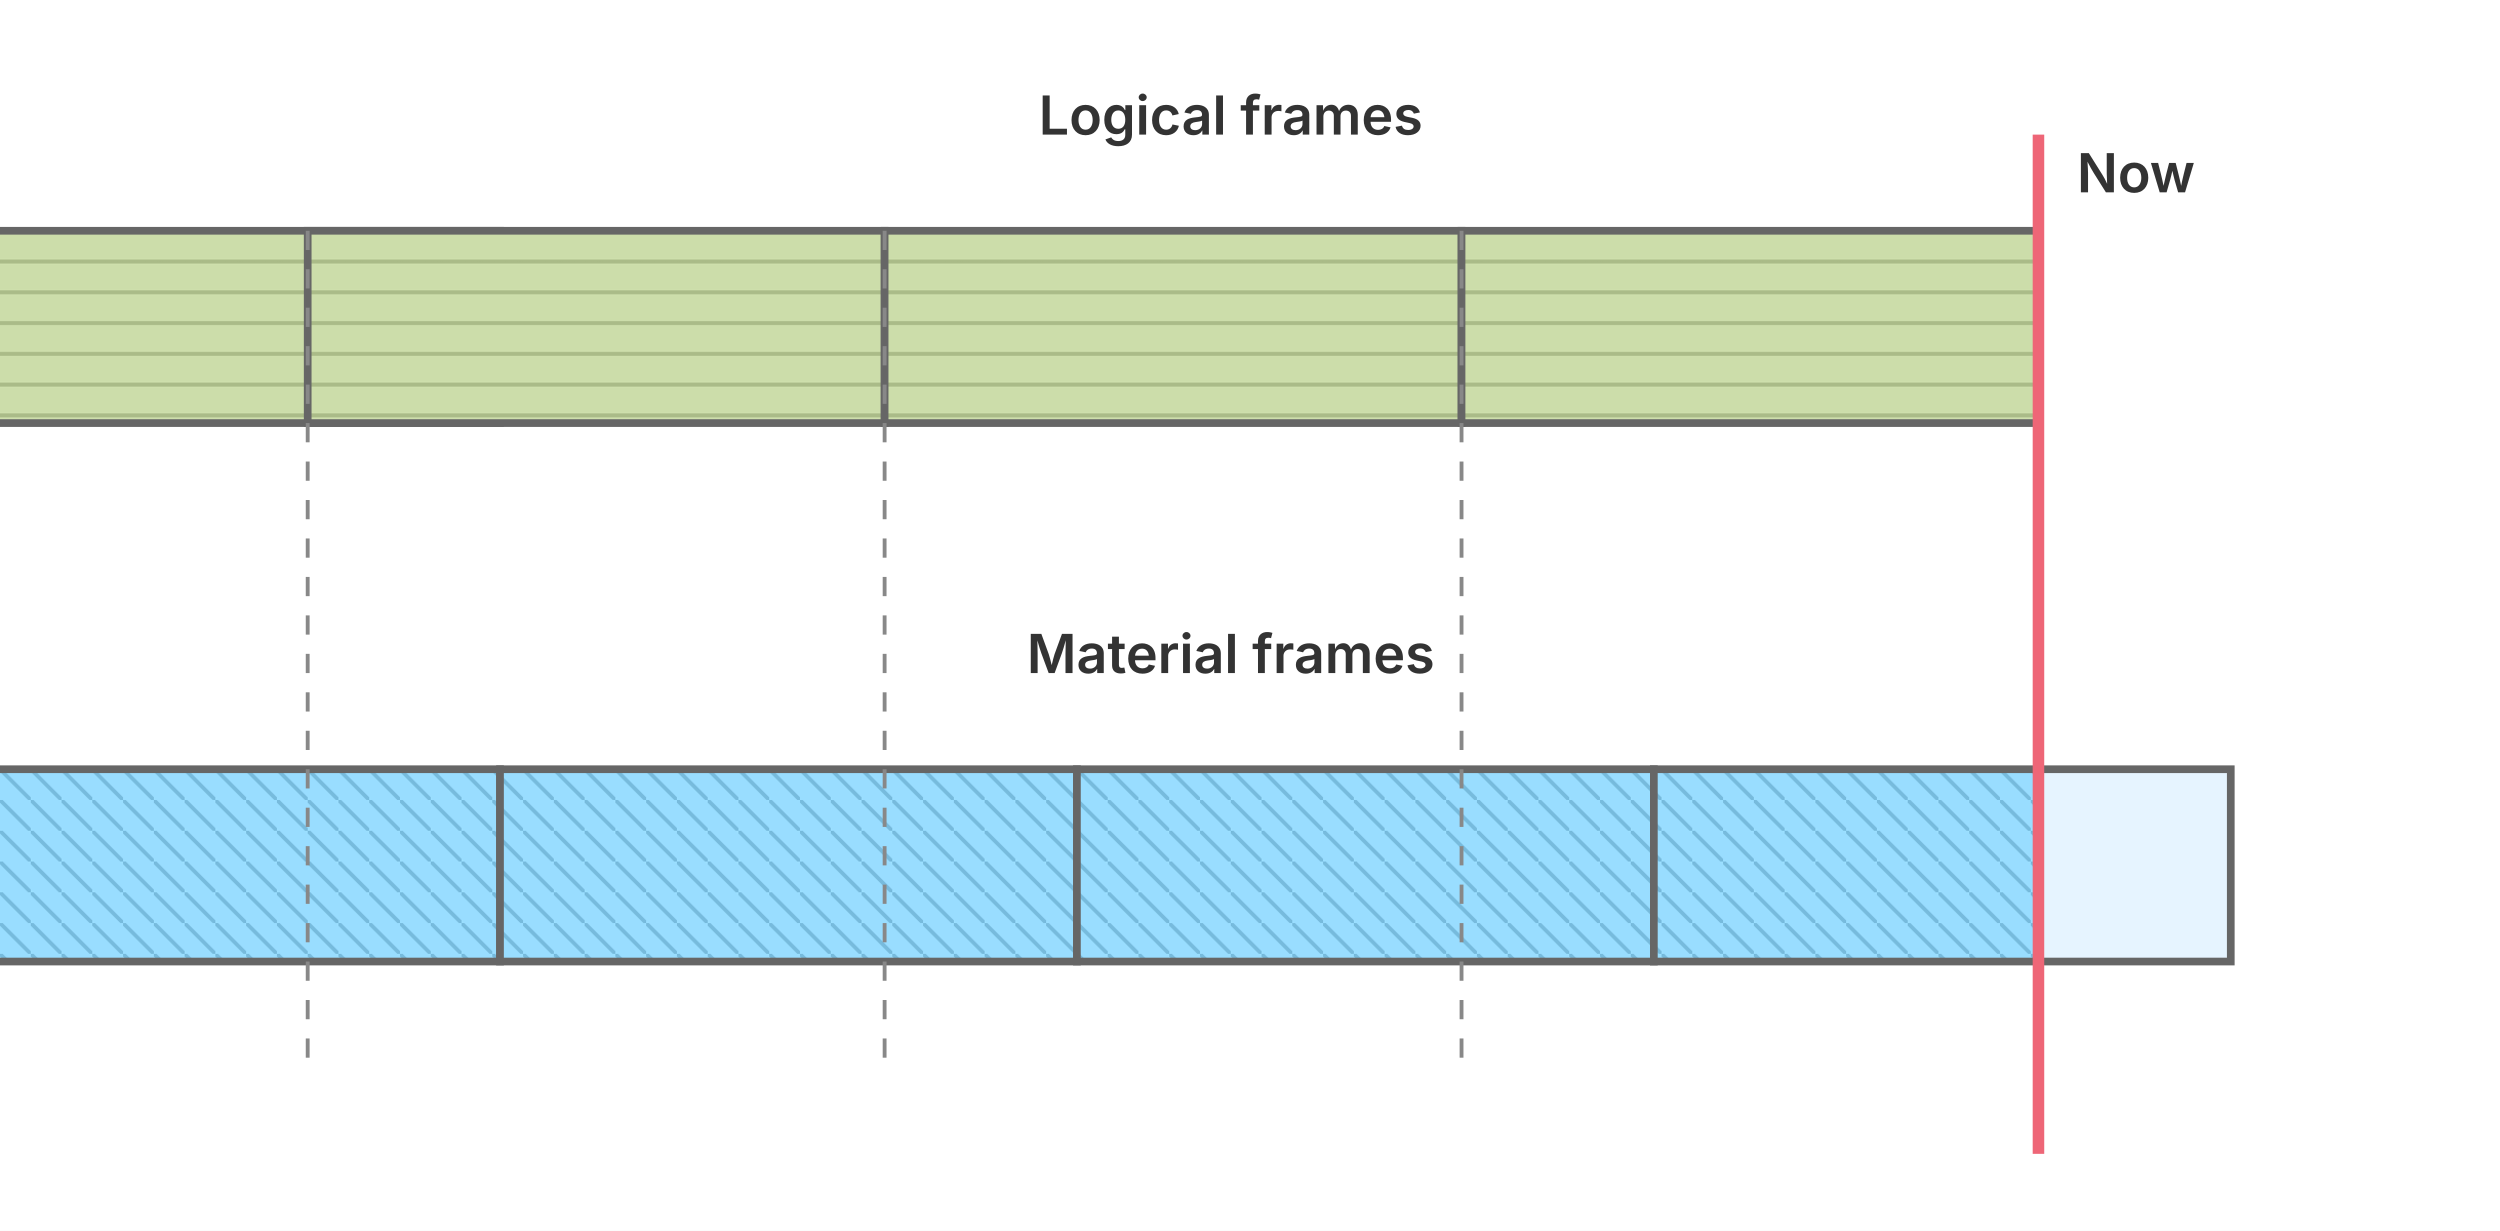
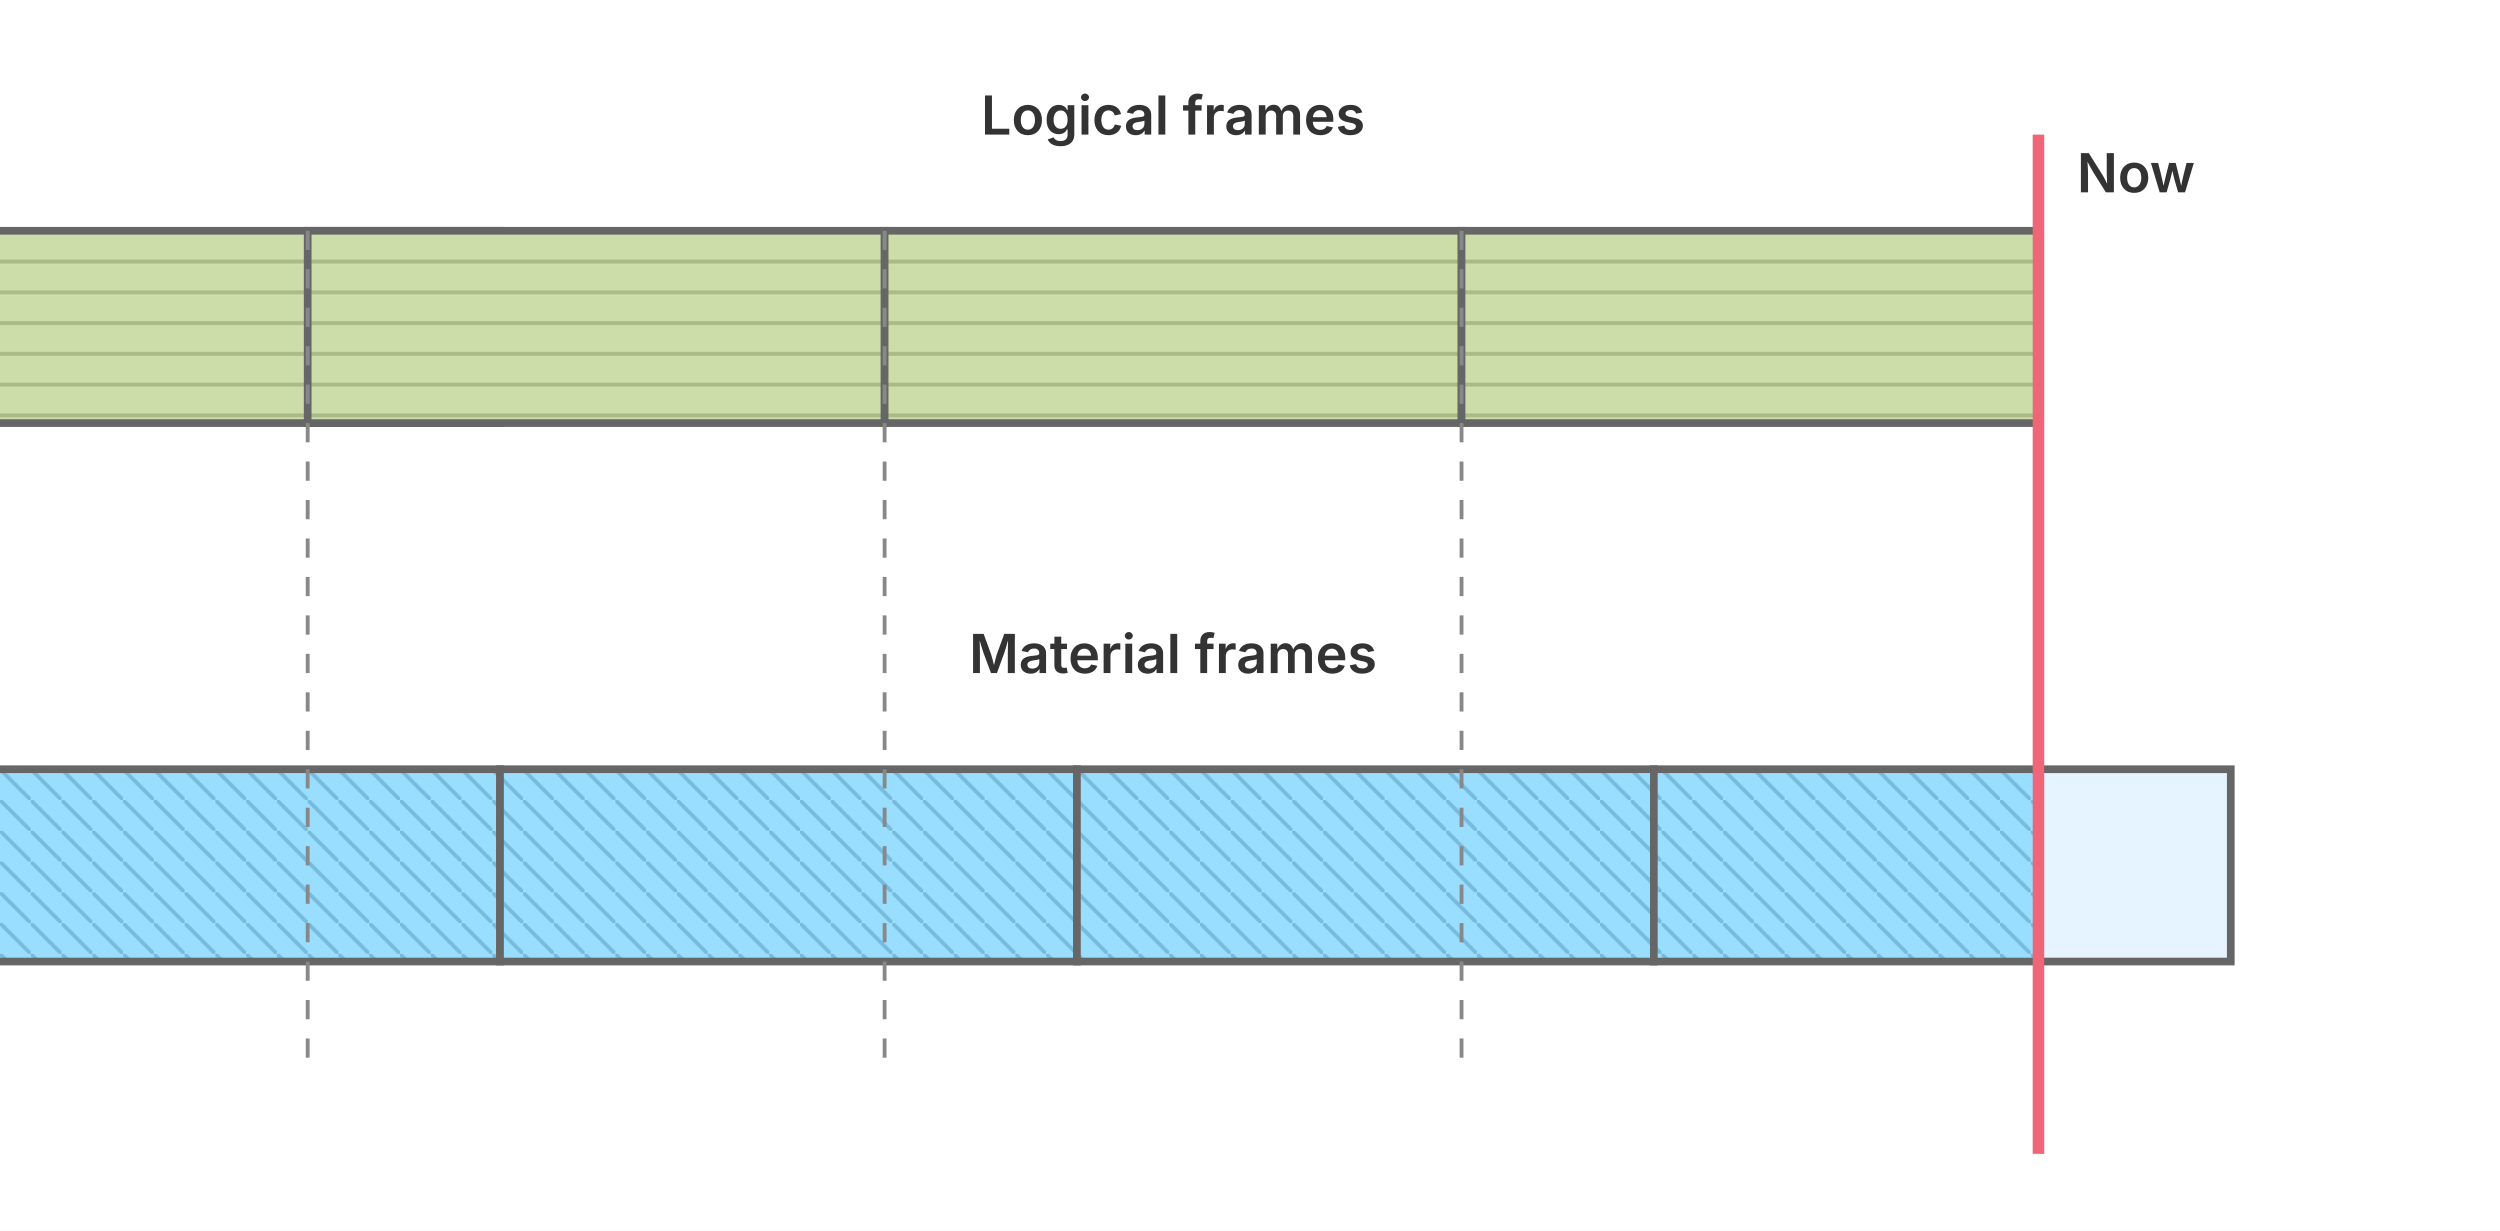
<svg xmlns="http://www.w3.org/2000/svg" width="650" height="320">
  <rect width="650" height="320" fill="#FFFFFF" />
  <defs>
    <pattern id="logical" patternUnits="userSpaceOnUse" width="8" height="8">
      <rect width="8" height="8" fill="#CCDDAA" />
      <line x1="0" y1="4" x2="8" y2="4" stroke="#AABB88" stroke-width="1" />
    </pattern>
    <pattern id="material" patternUnits="userSpaceOnUse" width="8" height="8">
      <rect width="8" height="8" fill="#99DDFF" />
      <line x1="0" y1="0" x2="8" y2="8" stroke="#77BBDD" stroke-width="1" />
    </pattern>
  </defs>
-   <text x="320" y="35" text-anchor="middle" font-family="'Inter', 'Segoe UI', system-ui, sans-serif" font-size="14" font-weight="600" fill="#333333">Logical frames</text>
+   <text x="305" y="35" text-anchor="middle" font-family="'Inter', 'Segoe UI', system-ui, sans-serif" font-size="14" font-weight="600" fill="#333333">Logical frames</text>
  <rect x="-20" y="60" width="150" height="50" fill="url(#logical)" stroke="#666666" stroke-width="2" />
  <rect x="80" y="60" width="150" height="50" fill="url(#logical)" stroke="#666666" stroke-width="2" />
  <rect x="230" y="60" width="150" height="50" fill="url(#logical)" stroke="#666666" stroke-width="2" />
  <rect x="380" y="60" width="150" height="50" fill="url(#logical)" stroke="#666666" stroke-width="2" />
-   <text x="320" y="175" text-anchor="middle" font-family="'Inter', 'Segoe UI', system-ui, sans-serif" font-size="14" font-weight="600" fill="#333333">Material frames</text>
+   <text x="305" y="175" text-anchor="middle" font-family="'Inter', 'Segoe UI', system-ui, sans-serif" font-size="14" font-weight="600" fill="#333333">Material frames</text>
  <rect x="-20" y="200" width="150" height="50" fill="url(#material)" stroke="#666666" stroke-width="2" />
  <rect x="130" y="200" width="150" height="50" fill="url(#material)" stroke="#666666" stroke-width="2" />
  <rect x="280" y="200" width="150" height="50" fill="url(#material)" stroke="#666666" stroke-width="2" />
  <rect x="430" y="200" width="100" height="50" fill="url(#material)" stroke="#666666" stroke-width="2" />
  <rect x="530" y="200" width="50" height="50" fill="#E6F4FF" stroke="#666666" stroke-width="2" />
  <line x1="80" y1="60" x2="80" y2="280" stroke="#888888" stroke-width="1" stroke-dasharray="5,5" />
  <line x1="230" y1="60" x2="230" y2="280" stroke="#888888" stroke-width="1" stroke-dasharray="5,5" />
  <line x1="380" y1="60" x2="380" y2="280" stroke="#888888" stroke-width="1" stroke-dasharray="5,5" />
  <line x1="530" y1="35" x2="530" y2="300" stroke="#EE6677" stroke-width="3" />
  <text x="540" y="50" font-family="'Inter', 'Segoe UI', system-ui, sans-serif" font-size="14" font-weight="600" fill="#333333">Now</text>
</svg>
